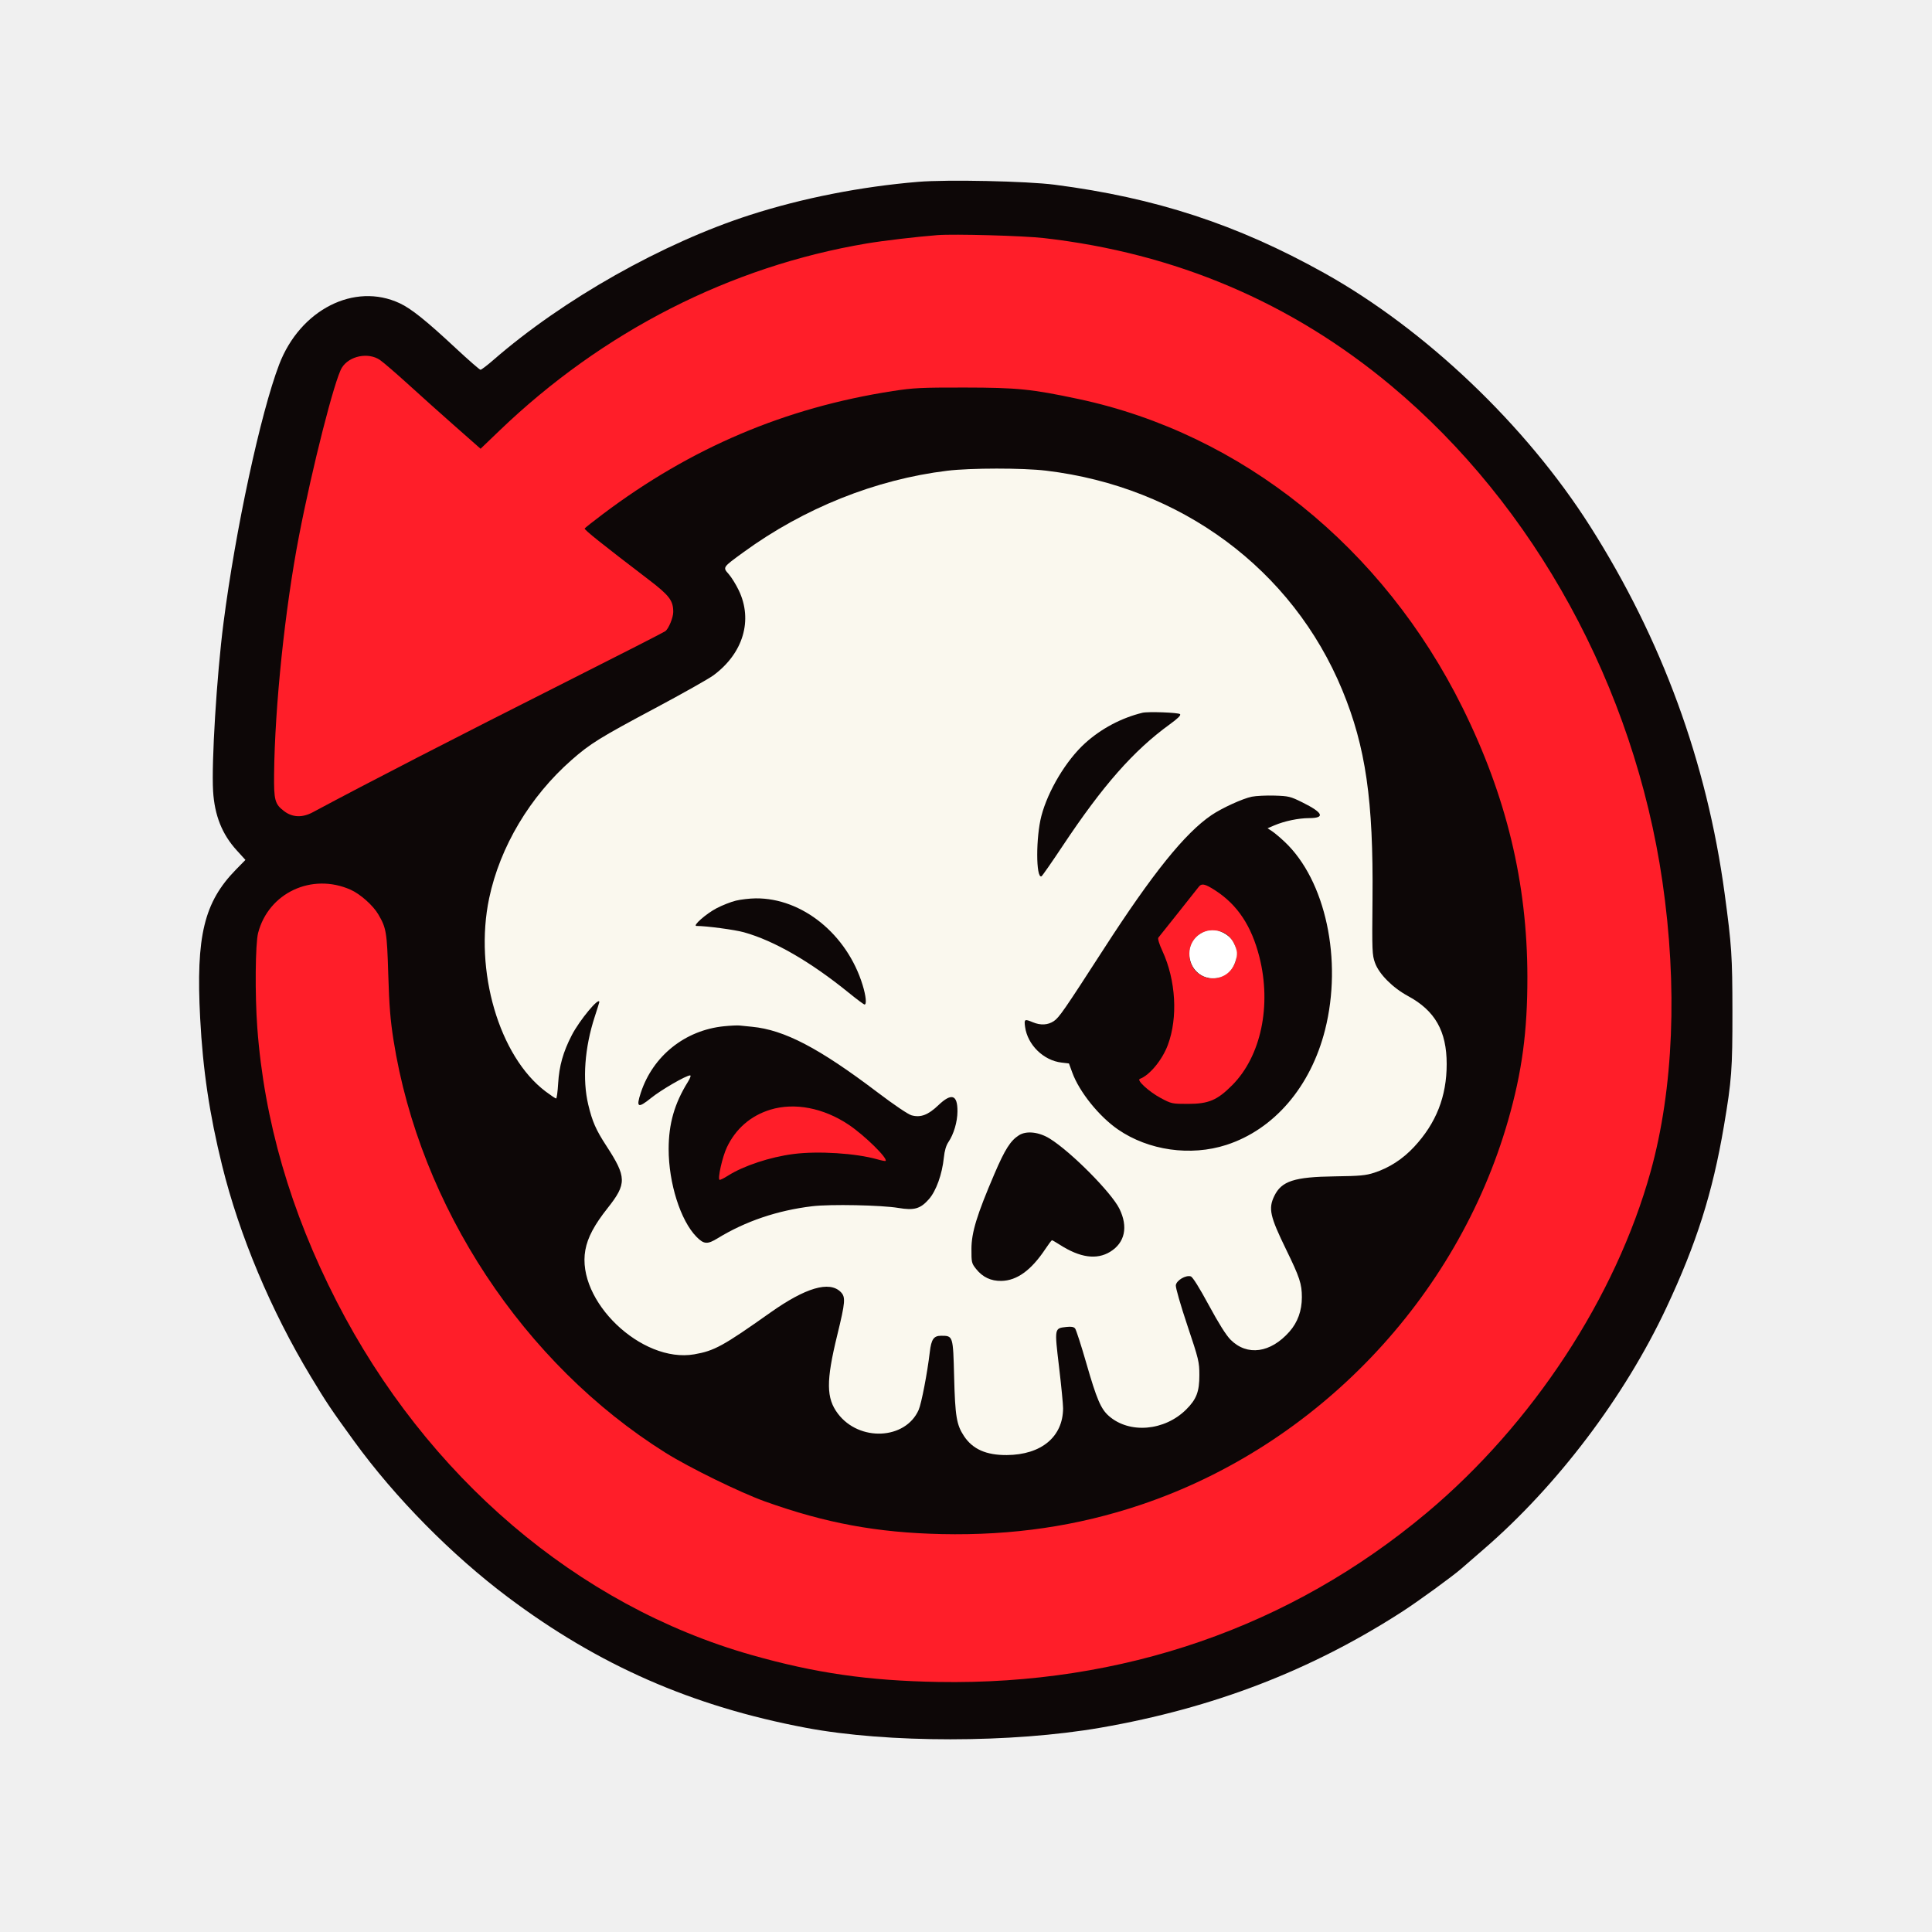
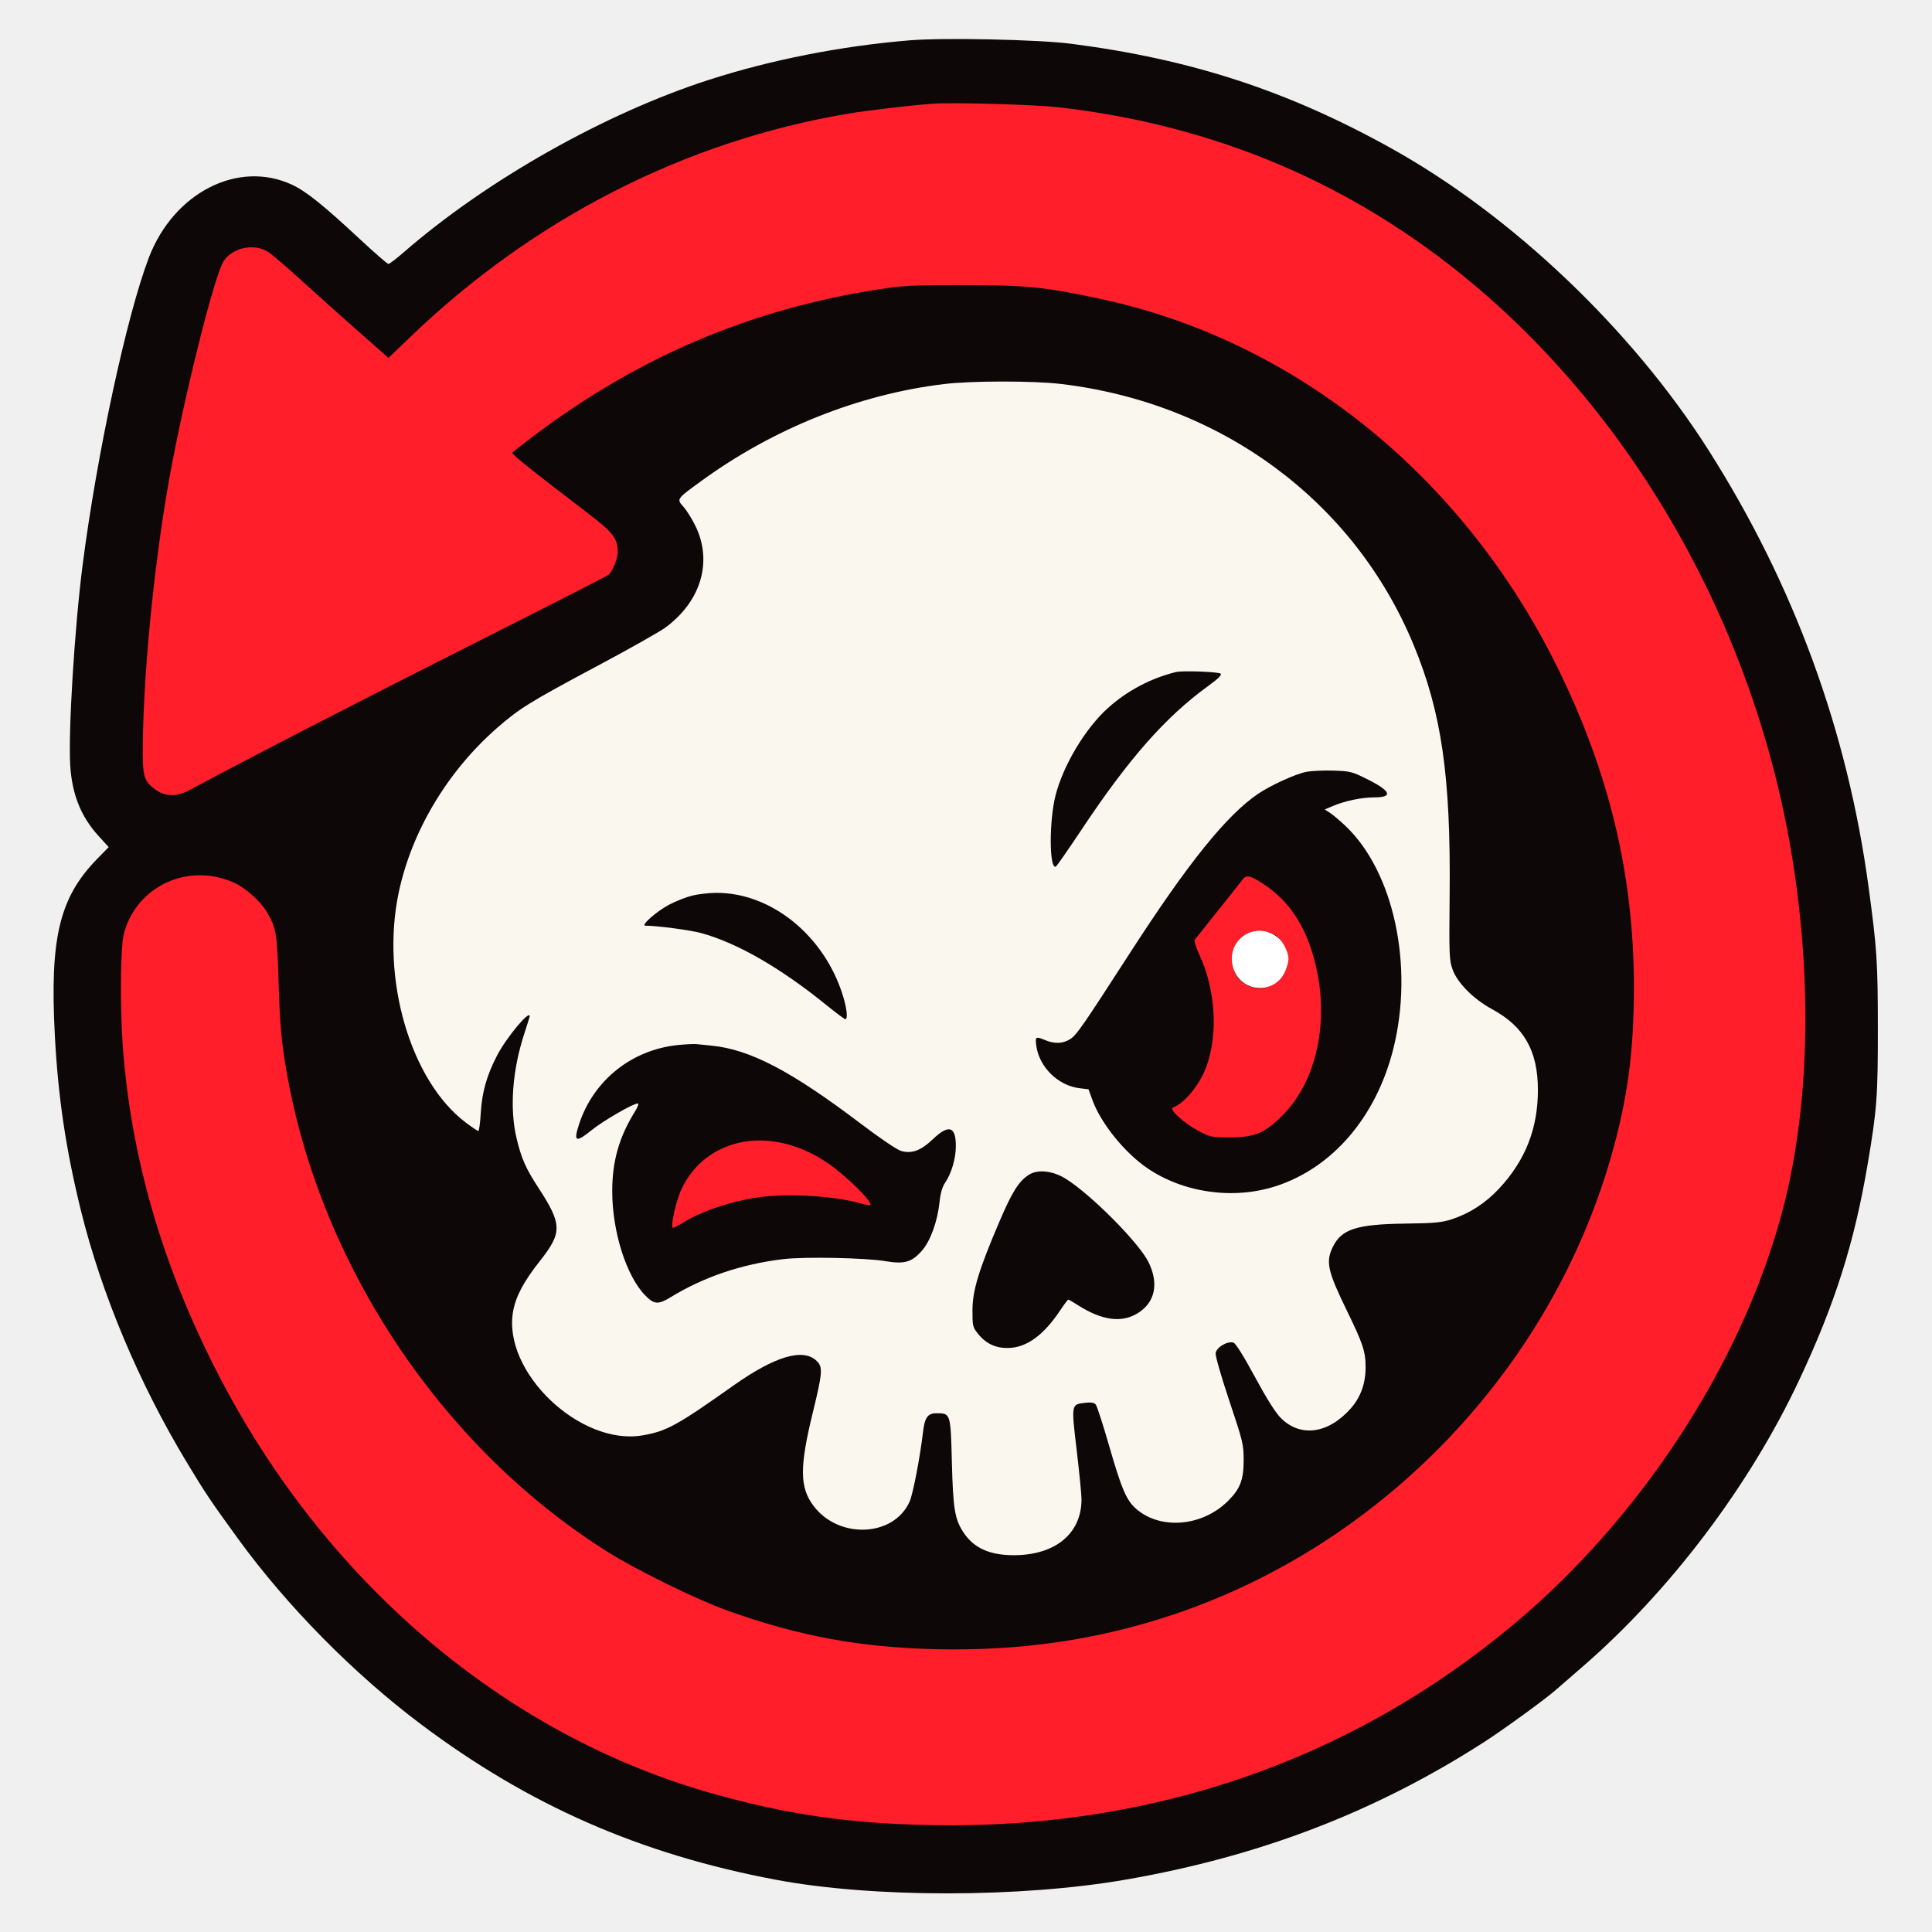
- <svg xmlns="http://www.w3.org/2000/svg" width="1254" height="1254" viewBox="0 0 1254 1254">
+ <svg xmlns="http://www.w3.org/2000/svg" width="1054" height="1054" viewBox="100 96 1054 1054">
  <path id="outline" d="M 596.103 118.016 C 558.873 121.105, 520.892 128.576, 486.989 139.480 C 430.095 157.779, 365.576 194.217, 320.218 233.667 C 316.213 237.150, 312.464 240, 311.888 240 C 311.311 240, 304.098 233.714, 295.859 226.032 C 276.644 208.117, 266.989 200.373, 259.463 196.843 C 230.095 183.067, 194.820 200.969, 181.206 236.559 C 169.145 268.085, 152.803 343.977, 145.041 404.500 C 140.682 438.484, 137.192 495.030, 138.312 513.500 C 139.266 529.221, 144.128 541.446, 153.555 551.822 L 159.299 558.145 153.243 564.322 C 132.417 585.567, 127.114 607.519, 129.917 660.866 C 131.686 694.529, 135.970 723.283, 144.164 756.477 C 155.370 801.875, 175.841 850.608, 201.723 893.500 C 212.097 910.692, 214.930 914.916, 229.891 935.500 C 256.516 972.132, 293.001 1009.140, 329.583 1036.619 C 388.513 1080.886, 449.153 1107.481, 523 1121.446 C 575.880 1131.446, 656.782 1131.413, 714.500 1121.368 C 787.530 1108.657, 850.749 1084.335, 910 1046.153 C 920.267 1039.537, 942.933 1023.052, 948.588 1018.088 C 950.836 1016.115, 957.361 1010.452, 963.088 1005.504 C 1010.808 964.274, 1054.414 906.640, 1081.486 849.014 C 1101.115 807.231, 1111.598 774.182, 1118.917 731 C 1123.966 701.216, 1124.498 694.057, 1124.459 656.500 C 1124.421 620.491, 1123.981 613.820, 1119.414 580.022 C 1107.879 494.664, 1078.673 414.920, 1032.084 341.580 C 990.419 275.992, 925.157 213.832, 859.500 177.201 C 803.025 145.693, 750.097 128.360, 684.500 119.891 C 666.437 117.559, 614.812 116.464, 596.103 118.016" stroke="none" fill="#0D0707" fill-rule="evenodd" />
  <path id="red-arrow-and-eyes" d="M 608.500 152.605 C 594.837 153.677, 573.232 156.227, 562.500 158.036 C 473.977 172.953, 391.326 215.076, 324.211 279.482 L 311.922 291.275 309.711 289.313 C 308.495 288.234, 301.425 282, 294 275.461 C 286.575 268.921, 273.743 257.426, 265.485 249.915 C 257.228 242.404, 248.727 235.076, 246.596 233.630 C 238.985 228.465, 226.646 230.983, 221.894 238.671 C 217.189 246.284, 202.678 303.275, 194.031 348.100 C 184.993 394.950, 178.353 458.540, 177.903 502.557 C 177.731 519.444, 178.401 521.916, 184.388 526.482 C 189.790 530.602, 196.224 530.858, 203 527.223 C 238.397 508.233, 296.127 478.513, 367.500 442.538 C 402.150 425.073, 431.134 410.270, 431.908 409.642 C 434.079 407.882, 436.954 400.867, 436.978 397.270 C 437.028 389.865, 434.498 386.518, 421.133 376.312 C 390.303 352.769, 379.033 343.756, 379.493 343.011 C 379.765 342.572, 385.052 338.395, 391.243 333.730 C 448.471 290.605, 509.748 264.594, 579.500 253.817 C 592.873 251.751, 597.917 251.504, 626 251.540 C 660.278 251.584, 669.649 252.526, 700 258.983 C 806.066 281.546, 897.742 355.240, 949.308 459.390 C 977.776 516.890, 991.288 572.965, 991.380 634 C 991.434 669.441, 987.909 695.707, 978.870 727.210 C 945.654 842.979, 854.544 938.338, 740.500 976.697 C 699.405 990.519, 657.180 996.734, 611.194 995.729 C 569.331 994.814, 535.770 988.610, 496.481 974.525 C 480.416 968.766, 447.354 952.580, 432 942.957 C 339.845 885.201, 272.464 783.018, 255.431 675.189 C 253.377 662.188, 252.621 652.754, 252.010 632.500 C 251.180 604.992, 250.744 602.359, 245.552 593.498 C 242.114 587.633, 233.795 580.241, 227.493 577.454 C 202.403 566.359, 174.310 579.515, 167.533 605.535 C 165.707 612.545, 165.421 645.591, 167.001 667 C 171.451 727.285, 188.528 786.232, 218.469 844.657 C 276.781 958.442, 374.811 1042.052, 487.500 1074.116 C 528.988 1085.920, 563.419 1090.905, 609 1091.707 C 728.755 1093.813, 837.546 1056.131, 926.104 981.872 C 994.706 924.347, 1048.644 842.140, 1071.351 760.500 C 1086.270 706.863, 1088.970 640.241, 1078.993 571.950 C 1060.591 445.991, 996.066 328.096, 903 250.390 C 838.172 196.262, 762.931 164.275, 677.500 154.526 C 664.230 153.011, 619.277 151.760, 608.500 152.605 M 777.872 575.856 C 777.117 576.877, 771.143 584.415, 764.597 592.606 C 758.050 600.798, 752.311 607.997, 751.845 608.605 C 751.336 609.267, 752.398 612.744, 754.497 617.287 C 763.237 636.203, 764.634 660.539, 758 678.271 C 754.347 688.035, 746.139 697.960, 739.806 700.273 C 737.549 701.097, 745.810 708.648, 753.418 712.715 C 760.323 716.405, 760.763 716.500, 771 716.500 C 784.511 716.500, 790.101 714.132, 799.884 704.265 C 818.481 685.507, 825.416 652.609, 817.420 621.086 C 812.327 601.007, 803.203 587.258, 788.791 577.943 C 781.981 573.542, 779.879 573.140, 777.872 575.856 M 779.241 605.995 C 770.076 611.582, 769.512 625.956, 778.215 632.153 C 791.161 641.372, 807.989 626.937, 801.037 612.576 C 799.810 610.042, 797.418 607.185, 795.561 606.038 C 791.195 603.339, 783.629 603.319, 779.241 605.995 M 500 720.262 C 487.281 724.149, 477.491 732.641, 471.764 744.754 C 468.847 750.926, 465.649 765.220, 467.057 765.797 C 467.456 765.960, 469.920 764.738, 472.533 763.081 C 482.629 756.678, 499.798 750.998, 515 749.032 C 530.995 746.963, 555.521 748.521, 569.464 752.492 C 572.194 753.270, 574.602 753.731, 574.816 753.518 C 576.426 751.907, 561.129 736.903, 550.864 730.026 C 534.515 719.073, 515.706 715.463, 500 720.262" stroke="none" fill="#FF1E29" fill-rule="evenodd" />
  <path id="ivory-skull" d="M 614.823 305.541 C 568.386 311.184, 521.856 329.796, 482.525 358.458 C 468.856 368.420, 469.041 368.144, 473.009 372.664 C 474.789 374.691, 477.720 379.426, 479.522 383.187 C 488.797 402.541, 482.405 424.007, 463.112 438.298 C 460.025 440.584, 442.999 450.185, 425.276 459.633 C 389.207 478.862, 383.102 482.646, 370.972 493.298 C 343.966 517.012, 324.515 549.652, 317.491 583.042 C 307.621 629.964, 323.954 685.755, 354.223 708.508 C 357.509 710.979, 360.538 713, 360.954 713 C 361.369 713, 361.965 708.612, 362.277 703.250 C 362.937 691.900, 365.530 682.726, 371.139 671.889 C 376.200 662.111, 389 646.718, 389 650.410 C 389 650.635, 387.666 654.901, 386.036 659.890 C 379.486 679.934, 377.946 700.794, 381.819 717 C 384.442 727.979, 386.799 733.350, 393.504 743.638 C 406.790 764.020, 406.886 768.345, 394.401 784.115 C 385.747 795.048, 381.425 803.179, 379.935 811.331 C 373.911 844.281, 416.441 885.005, 450.654 879.047 C 463.696 876.775, 469.285 873.708, 500.027 851.950 C 522.886 835.771, 538.333 831.242, 545.660 838.570 C 548.959 841.868, 548.708 845.001, 543.405 866.699 C 536.137 896.436, 536.235 907.484, 543.856 917.567 C 557.709 935.896, 587.696 934.505, 596.264 915.136 C 598.079 911.032, 601.922 891.075, 603.510 877.500 C 604.469 869.301, 606.067 867, 610.801 867 C 618.637 867, 618.610 866.916, 619.294 893.697 C 619.948 919.312, 620.864 924.815, 625.692 932.110 C 631.331 940.632, 640.129 944.531, 653.500 944.435 C 675.874 944.275, 689.945 932.574, 690.018 914.068 C 690.028 911.556, 688.844 899.450, 687.387 887.167 C 684.378 861.801, 684.309 862.170, 692.186 861.282 C 695.316 860.930, 696.930 861.211, 697.803 862.262 C 698.476 863.074, 701.733 873.134, 705.040 884.619 C 711.837 908.226, 714.506 914.481, 719.739 919.076 C 733.054 930.766, 755.876 928.841, 769.945 914.841 C 776.597 908.222, 778.493 903.253, 778.472 892.500 C 778.455 883.948, 778.066 882.342, 770.661 860.245 C 766.321 847.296, 763.008 835.774, 763.184 834.245 C 763.550 831.066, 769.653 827.438, 772.902 828.469 C 774.134 828.860, 778.403 835.672, 784.610 847.152 C 791.065 859.092, 795.860 866.702, 798.746 869.588 C 809.488 880.330, 824.709 878.226, 836.962 864.306 C 842.291 858.252, 845 850.733, 845 841.997 C 845 833.339, 843.608 829.117, 834.775 811 C 824.262 789.434, 823.158 784.436, 827.107 776.279 C 831.807 766.569, 840.046 763.895, 866.353 763.540 C 882.665 763.320, 886.462 762.969, 892 761.167 C 901.748 757.996, 910.483 752.329, 917.877 744.379 C 932.188 728.992, 939 711.662, 939 690.645 C 939 669.269, 931.441 655.976, 913.901 646.503 C 903.968 641.138, 895.112 632.245, 892.491 625 C 890.615 619.816, 890.520 617.429, 890.850 583.500 C 891.471 519.514, 886.450 484.774, 871.267 448 C 838.882 369.560, 766.604 315.987, 679.006 305.496 C 663.799 303.675, 629.983 303.699, 614.823 305.541 M 741.500 462.638 C 727.819 465.983, 714.718 472.941, 704.265 482.414 C 692.063 493.472, 680.209 513.226, 675.920 529.646 C 672.319 543.435, 672.347 570.152, 675.962 568.815 C 676.430 568.642, 682.646 559.725, 689.777 549 C 715.852 509.780, 735.779 487.160, 759.230 470.162 C 764.524 466.324, 766.636 464.235, 765.932 463.530 C 764.882 462.476, 745.111 461.755, 741.500 462.638 M 812.513 517.113 C 806.586 518.317, 793.087 524.485, 786.327 529.078 C 769.100 540.784, 748.091 566.879, 716.486 615.825 C 690.683 655.786, 687.466 660.439, 684.040 662.750 C 680.167 665.362, 675.424 665.622, 670.346 663.500 C 665 661.267, 664.656 661.474, 665.347 666.517 C 666.944 678.168, 677.278 688.298, 688.981 689.684 L 693.826 690.258 695.979 696.161 C 700.553 708.708, 713.367 724.652, 725.689 733.130 C 745.493 746.756, 772.781 750.633, 796 743.121 C 826.938 733.111, 850.727 705.380, 860.053 668.454 C 871.501 623.125, 860.419 571.476, 833.871 546.434 C 830.917 543.647, 827.202 540.519, 825.616 539.481 L 822.731 537.594 827.116 535.729 C 833.718 532.922, 842.769 531.031, 849.691 531.015 C 860.341 530.989, 858.850 527.500, 845.324 520.798 C 837.585 516.963, 836.419 516.679, 827.275 516.399 C 821.899 516.235, 815.256 516.556, 812.513 517.113 M 477.645 584.584 C 474.425 585.364, 468.763 587.592, 465.063 589.536 C 458.266 593.108, 449.307 600.999, 452.047 601.001 C 458.568 601.005, 476.885 603.449, 482.847 605.111 C 502.494 610.588, 526.017 624.162, 550.970 644.423 C 556.103 648.590, 560.685 652, 561.151 652 C 562.625 652, 562.076 646.458, 559.899 639.355 C 549.809 606.433, 520.675 582.816, 490.500 583.101 C 486.650 583.137, 480.865 583.804, 477.645 584.584 M 779.241 605.995 C 774.741 608.738, 772.008 613.592, 772.004 618.849 C 771.988 637.003, 796.118 641.248, 801.861 624.101 C 803.461 619.324, 803.296 617.244, 800.929 612.353 C 797.085 604.413, 786.787 601.394, 779.241 605.995 M 469.898 666.112 C 444.635 668.661, 423.767 685.355, 415.917 709.295 C 412.762 718.916, 414.063 719.563, 422.639 712.637 C 429.129 707.396, 445.363 698, 447.928 698 C 448.614 698, 448 699.791, 446.472 702.250 C 437.769 716.252, 434 729.422, 434 745.827 C 434 767.946, 441.704 792.240, 452.055 802.764 C 456.871 807.661, 459.124 807.821, 465.789 803.738 C 483.880 792.655, 504.576 785.643, 527.216 782.927 C 538.940 781.521, 572.147 782.185, 583.204 784.047 C 593.398 785.764, 597.423 784.599, 602.934 778.338 C 607.633 772.999, 611.514 762.195, 612.624 751.367 C 613.083 746.884, 614.077 743.501, 615.591 741.271 C 619.053 736.170, 621.413 728.177, 621.459 721.404 C 621.533 710.452, 617.617 709.199, 609 717.418 C 602.397 723.717, 597.535 725.539, 591.658 723.916 C 589.416 723.297, 580.426 717.226, 569.565 708.996 C 531.596 680.226, 509.079 668.463, 488.113 666.445 C 485.026 666.148, 481.375 665.779, 480 665.625 C 478.625 665.471, 474.079 665.690, 469.898 666.112 M 661.420 736.827 C 655.905 740.295, 652.279 745.990, 645.473 761.877 C 634.045 788.552, 630.566 799.908, 630.530 810.654 C 630.501 819.386, 630.641 819.986, 633.564 823.654 C 637.814 828.987, 643.200 831.525, 650 831.396 C 660.068 831.204, 669.372 824.446, 678.508 810.685 C 680.584 807.558, 682.518 805, 682.804 805 C 683.091 805, 685.393 806.327, 687.922 807.950 C 701.007 816.347, 711.816 817.849, 720.577 812.488 C 730.135 806.641, 732.350 796.368, 726.593 784.600 C 721.447 774.083, 695.223 747.659, 681.397 739.059 C 674.395 734.704, 666.244 733.793, 661.420 736.827" stroke="none" fill="#FAF8EE" fill-rule="evenodd" />
  <path id="eye-highlight" d="M 778.875 606.439 C 765.894 615.260, 773.269 636.470, 788.712 634.729 C 796.975 633.798, 802.231 627.626, 802.231 618.853 C 802.231 606.990, 788.671 599.783, 778.875 606.439" stroke="none" fill="#FFFFFF" fill-rule="evenodd" />
</svg>
